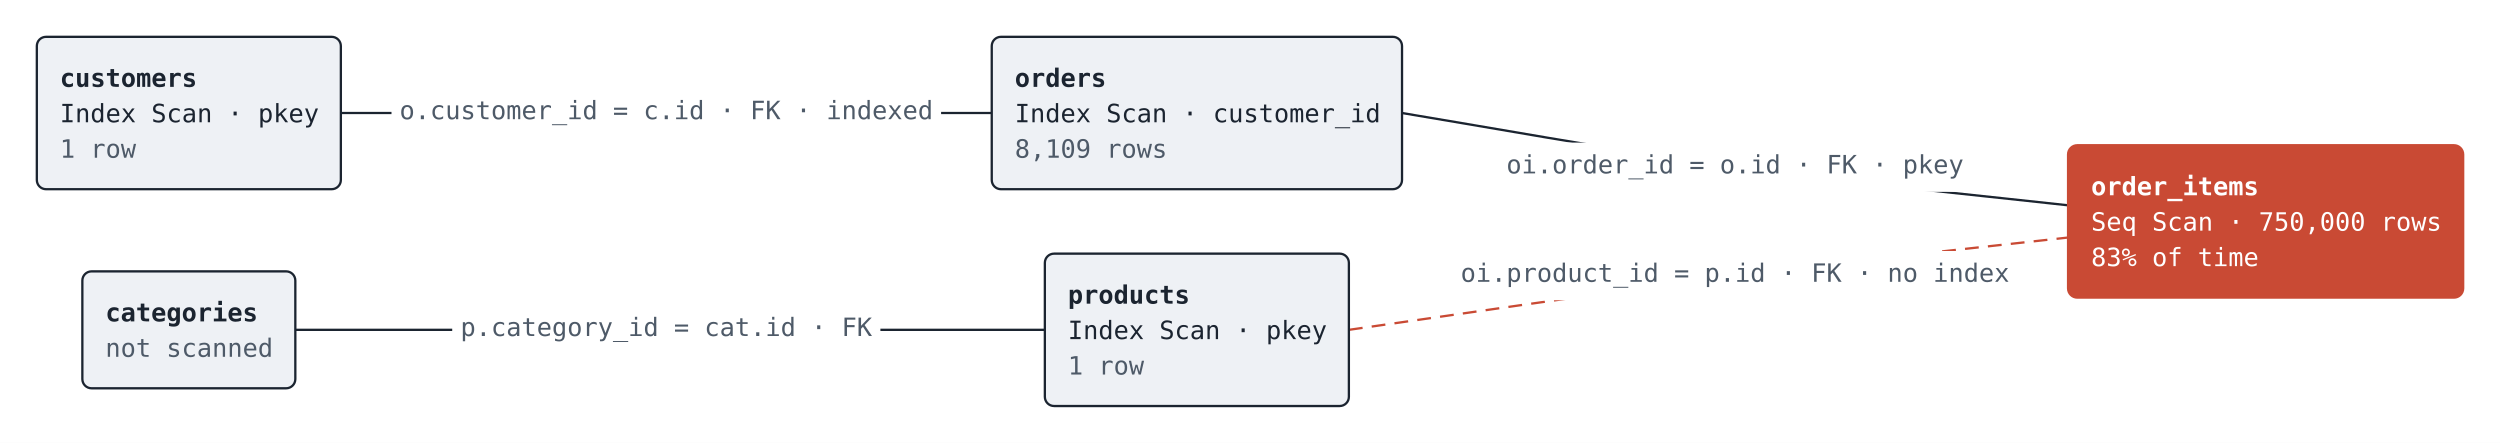
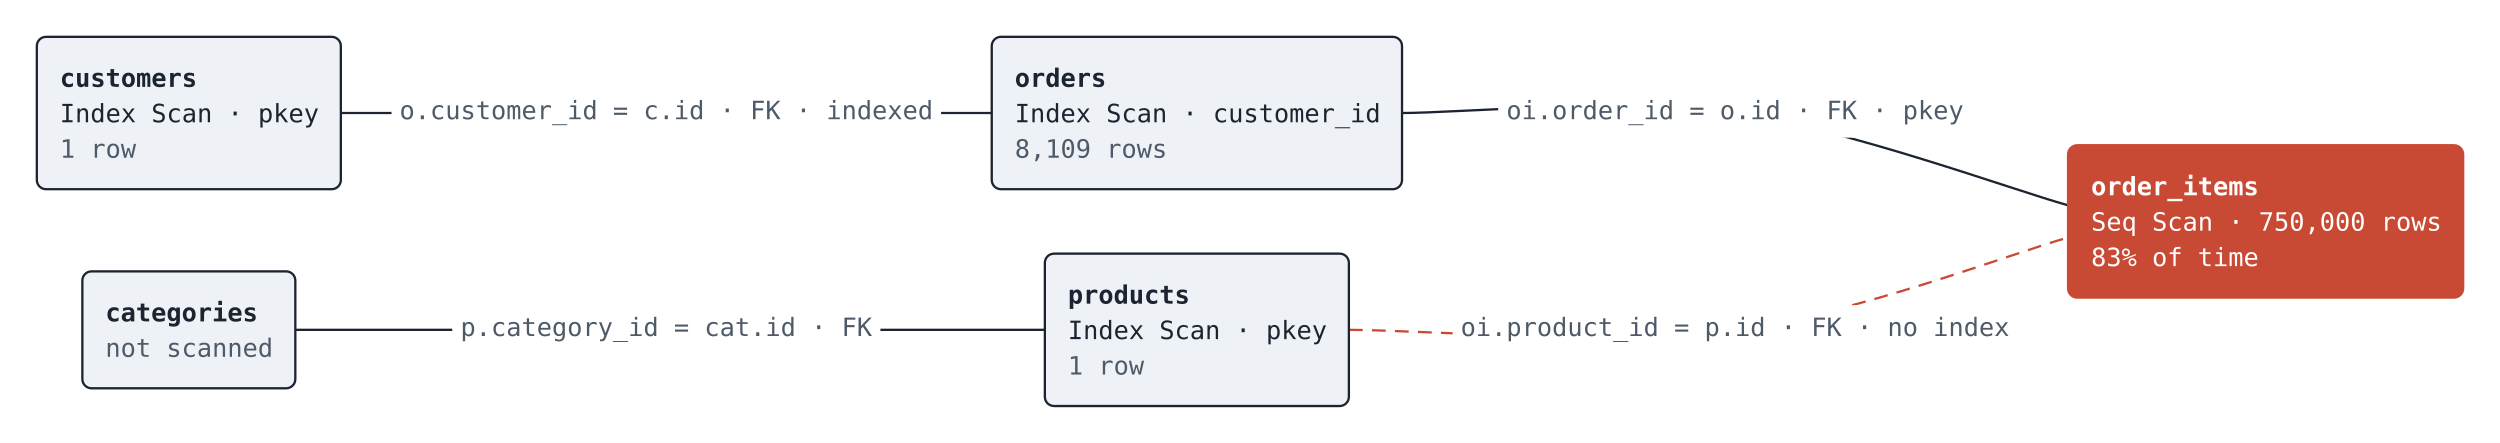
<svg xmlns="http://www.w3.org/2000/svg" viewBox="0 0 1086.16 192.4" width="1086.16" height="192.4">
  <defs>
    <marker id="dg-arrow" viewBox="0 0 8 8" refX="7" refY="4" markerWidth="6" markerHeight="6" orient="auto-start-reverse" markerUnits="userSpaceOnUse">
      <path d="M0,0 L8,4 L0,8 z" fill="#1b2430" />
    </marker>
  </defs>
  <rect width="1086.16" height="192.4" fill="#ffffff" />
  <path d="M148.09,49.1 C171.66,49.1 242.35,49.1 289.48,49.1 C336.61,49.1 407.31,49.1 430.88,49.1" fill="none" stroke="#1b2430" stroke-width="1" stroke-linejoin="round" class="edge" />
  <rect x="170.09" y="38.4" width="238.78" height="21.4" rx="3" fill="#ffffff" />
  <text x="289.48" y="51.79" text-anchor="middle" fill="#4e5a68" font-family="&quot;Go Mono&quot;, &quot;IBM Plex Mono&quot;, ui-monospace, Menlo, monospace" font-size="11" xml:space="preserve">o.customer_id = c.id · FK · indexed</text>
-   <path d="M609.12,49.1 C633.24,53.02 705.58,65.97 753.81,72.65 C802.04,79.33 874.39,86.44 898.5,89.2" fill="none" stroke="#1b2430" stroke-width="1" stroke-linejoin="round" class="edge" />
-   <rect x="650.91" y="61.95" width="205.81" height="21.4" rx="3" fill="#ffffff" />
-   <text x="753.81" y="75.34" text-anchor="middle" fill="#4e5a68" font-family="&quot;Go Mono&quot;, &quot;IBM Plex Mono&quot;, ui-monospace, Menlo, monospace" font-size="11" xml:space="preserve">oi.order_id = o.id · FK · pkey</text>
-   <path d="M586.05,143.3 C614.01,139.37 701.74,126.43 753.81,119.75 C805.89,113.07 874.39,105.96 898.5,103.2" fill="none" stroke="#c94a34" stroke-width="1" stroke-linejoin="round" stroke-dasharray="6 4" class="edge weak" />
-   <rect x="631.12" y="109.05" width="245.38" height="21.4" rx="3" fill="#ffffff" />
-   <text x="753.81" y="122.44" text-anchor="middle" fill="#4e5a68" font-family="&quot;Go Mono&quot;, &quot;IBM Plex Mono&quot;, ui-monospace, Menlo, monospace" font-size="11" xml:space="preserve">oi.product_id = p.id · FK · no index</text>
+   <path d="M609.12,49.1 C633.24,49.1 705.58,42.42 753.81,49.1 C802.04,55.78 874.39,82.52 898.5,89.2" fill="none" stroke="#1b2430" stroke-width="1" stroke-linejoin="round" class="edge" />
+   <rect x="650.91" y="38.4" width="205.81" height="21.4" rx="3" fill="#ffffff" />
+   <text x="753.81" y="51.79" text-anchor="middle" fill="#4e5a68" font-family="&quot;Go Mono&quot;, &quot;IBM Plex Mono&quot;, ui-monospace, Menlo, monospace" font-size="11" xml:space="preserve">oi.order_id = o.id · FK · pkey</text>
+   <path d="M586.05,143.3 C614.01,143.3 701.74,149.98 753.81,143.3 C805.89,136.62 874.39,109.88 898.5,103.2" fill="none" stroke="#c94a34" stroke-width="1" stroke-linejoin="round" stroke-dasharray="6 4" class="edge weak" />
+   <rect x="631.12" y="132.6" width="245.38" height="21.4" rx="3" fill="#ffffff" />
+   <text x="753.81" y="145.99" text-anchor="middle" fill="#4e5a68" font-family="&quot;Go Mono&quot;, &quot;IBM Plex Mono&quot;, ui-monospace, Menlo, monospace" font-size="11" xml:space="preserve">oi.product_id = p.id · FK · no index</text>
  <path d="M128.31,143.3 C155.17,143.3 235.21,143.3 289.48,143.3 C343.76,143.3 426.54,143.3 453.95,143.3" fill="none" stroke="#1b2430" stroke-width="1" stroke-linejoin="round" class="edge" />
  <rect x="196.47" y="132.6" width="186.03" height="21.4" rx="3" fill="#ffffff" />
  <text x="289.48" y="145.99" text-anchor="middle" fill="#4e5a68" font-family="&quot;Go Mono&quot;, &quot;IBM Plex Mono&quot;, ui-monospace, Menlo, monospace" font-size="11" xml:space="preserve">p.category_id = cat.id · FK</text>
  <g class="node" data-id="customers">
    <rect x="16" y="16" width="132.09" height="66.2" rx="4" fill="#eef1f5" stroke="#1b2430" />
    <text x="26" y="37.73" fill="#1b2430" font-family="&quot;Go Mono&quot;, &quot;IBM Plex Mono&quot;, ui-monospace, Menlo, monospace" font-size="11" font-weight="700" xml:space="preserve">customers</text>
    <text x="26" y="53.13" fill="#1b2430" font-family="&quot;Go Mono&quot;, &quot;IBM Plex Mono&quot;, ui-monospace, Menlo, monospace" font-size="11" xml:space="preserve">Index Scan · pkey</text>
    <text x="26" y="68.53" fill="#4e5a68" font-family="&quot;Go Mono&quot;, &quot;IBM Plex Mono&quot;, ui-monospace, Menlo, monospace" font-size="11" xml:space="preserve">1 row</text>
  </g>
  <g class="node" data-id="categories">
    <rect x="35.78" y="117.9" width="92.53" height="50.8" rx="4" fill="#eef1f5" stroke="#1b2430" />
    <text x="45.78" y="139.63" fill="#1b2430" font-family="&quot;Go Mono&quot;, &quot;IBM Plex Mono&quot;, ui-monospace, Menlo, monospace" font-size="11" font-weight="700" xml:space="preserve">categories</text>
    <text x="45.78" y="155.03" fill="#4e5a68" font-family="&quot;Go Mono&quot;, &quot;IBM Plex Mono&quot;, ui-monospace, Menlo, monospace" font-size="11" xml:space="preserve">not scanned</text>
  </g>
  <g class="node" data-id="orders">
    <rect x="430.88" y="16" width="178.25" height="66.2" rx="4" fill="#eef1f5" stroke="#1b2430" />
    <text x="440.88" y="37.73" fill="#1b2430" font-family="&quot;Go Mono&quot;, &quot;IBM Plex Mono&quot;, ui-monospace, Menlo, monospace" font-size="11" font-weight="700" xml:space="preserve">orders</text>
    <text x="440.88" y="53.13" fill="#1b2430" font-family="&quot;Go Mono&quot;, &quot;IBM Plex Mono&quot;, ui-monospace, Menlo, monospace" font-size="11" xml:space="preserve">Index Scan · customer_id</text>
    <text x="440.88" y="68.53" fill="#4e5a68" font-family="&quot;Go Mono&quot;, &quot;IBM Plex Mono&quot;, ui-monospace, Menlo, monospace" font-size="11" xml:space="preserve">8,109 rows</text>
  </g>
  <g class="node" data-id="products">
    <rect x="453.95" y="110.2" width="132.09" height="66.2" rx="4" fill="#eef1f5" stroke="#1b2430" />
    <text x="463.95" y="131.93" fill="#1b2430" font-family="&quot;Go Mono&quot;, &quot;IBM Plex Mono&quot;, ui-monospace, Menlo, monospace" font-size="11" font-weight="700" xml:space="preserve">products</text>
    <text x="463.95" y="147.33" fill="#1b2430" font-family="&quot;Go Mono&quot;, &quot;IBM Plex Mono&quot;, ui-monospace, Menlo, monospace" font-size="11" xml:space="preserve">Index Scan · pkey</text>
    <text x="463.95" y="162.73" fill="#4e5a68" font-family="&quot;Go Mono&quot;, &quot;IBM Plex Mono&quot;, ui-monospace, Menlo, monospace" font-size="11" xml:space="preserve">1 row</text>
  </g>
  <g class="node hot" data-id="order_items">
    <rect x="898.5" y="63.1" width="171.66" height="66.2" rx="4" fill="#c94a34" stroke="#c94a34" />
    <text x="908.5" y="84.83" fill="#ffffff" font-family="&quot;Go Mono&quot;, &quot;IBM Plex Mono&quot;, ui-monospace, Menlo, monospace" font-size="11" font-weight="700" xml:space="preserve">order_items</text>
    <text x="908.5" y="100.23" fill="#ffffff" font-family="&quot;Go Mono&quot;, &quot;IBM Plex Mono&quot;, ui-monospace, Menlo, monospace" font-size="11" xml:space="preserve">Seq Scan · 750,000 rows</text>
    <text x="908.5" y="115.63" fill="#ffffff" font-family="&quot;Go Mono&quot;, &quot;IBM Plex Mono&quot;, ui-monospace, Menlo, monospace" font-size="11" xml:space="preserve">83% of time</text>
  </g>
</svg>
